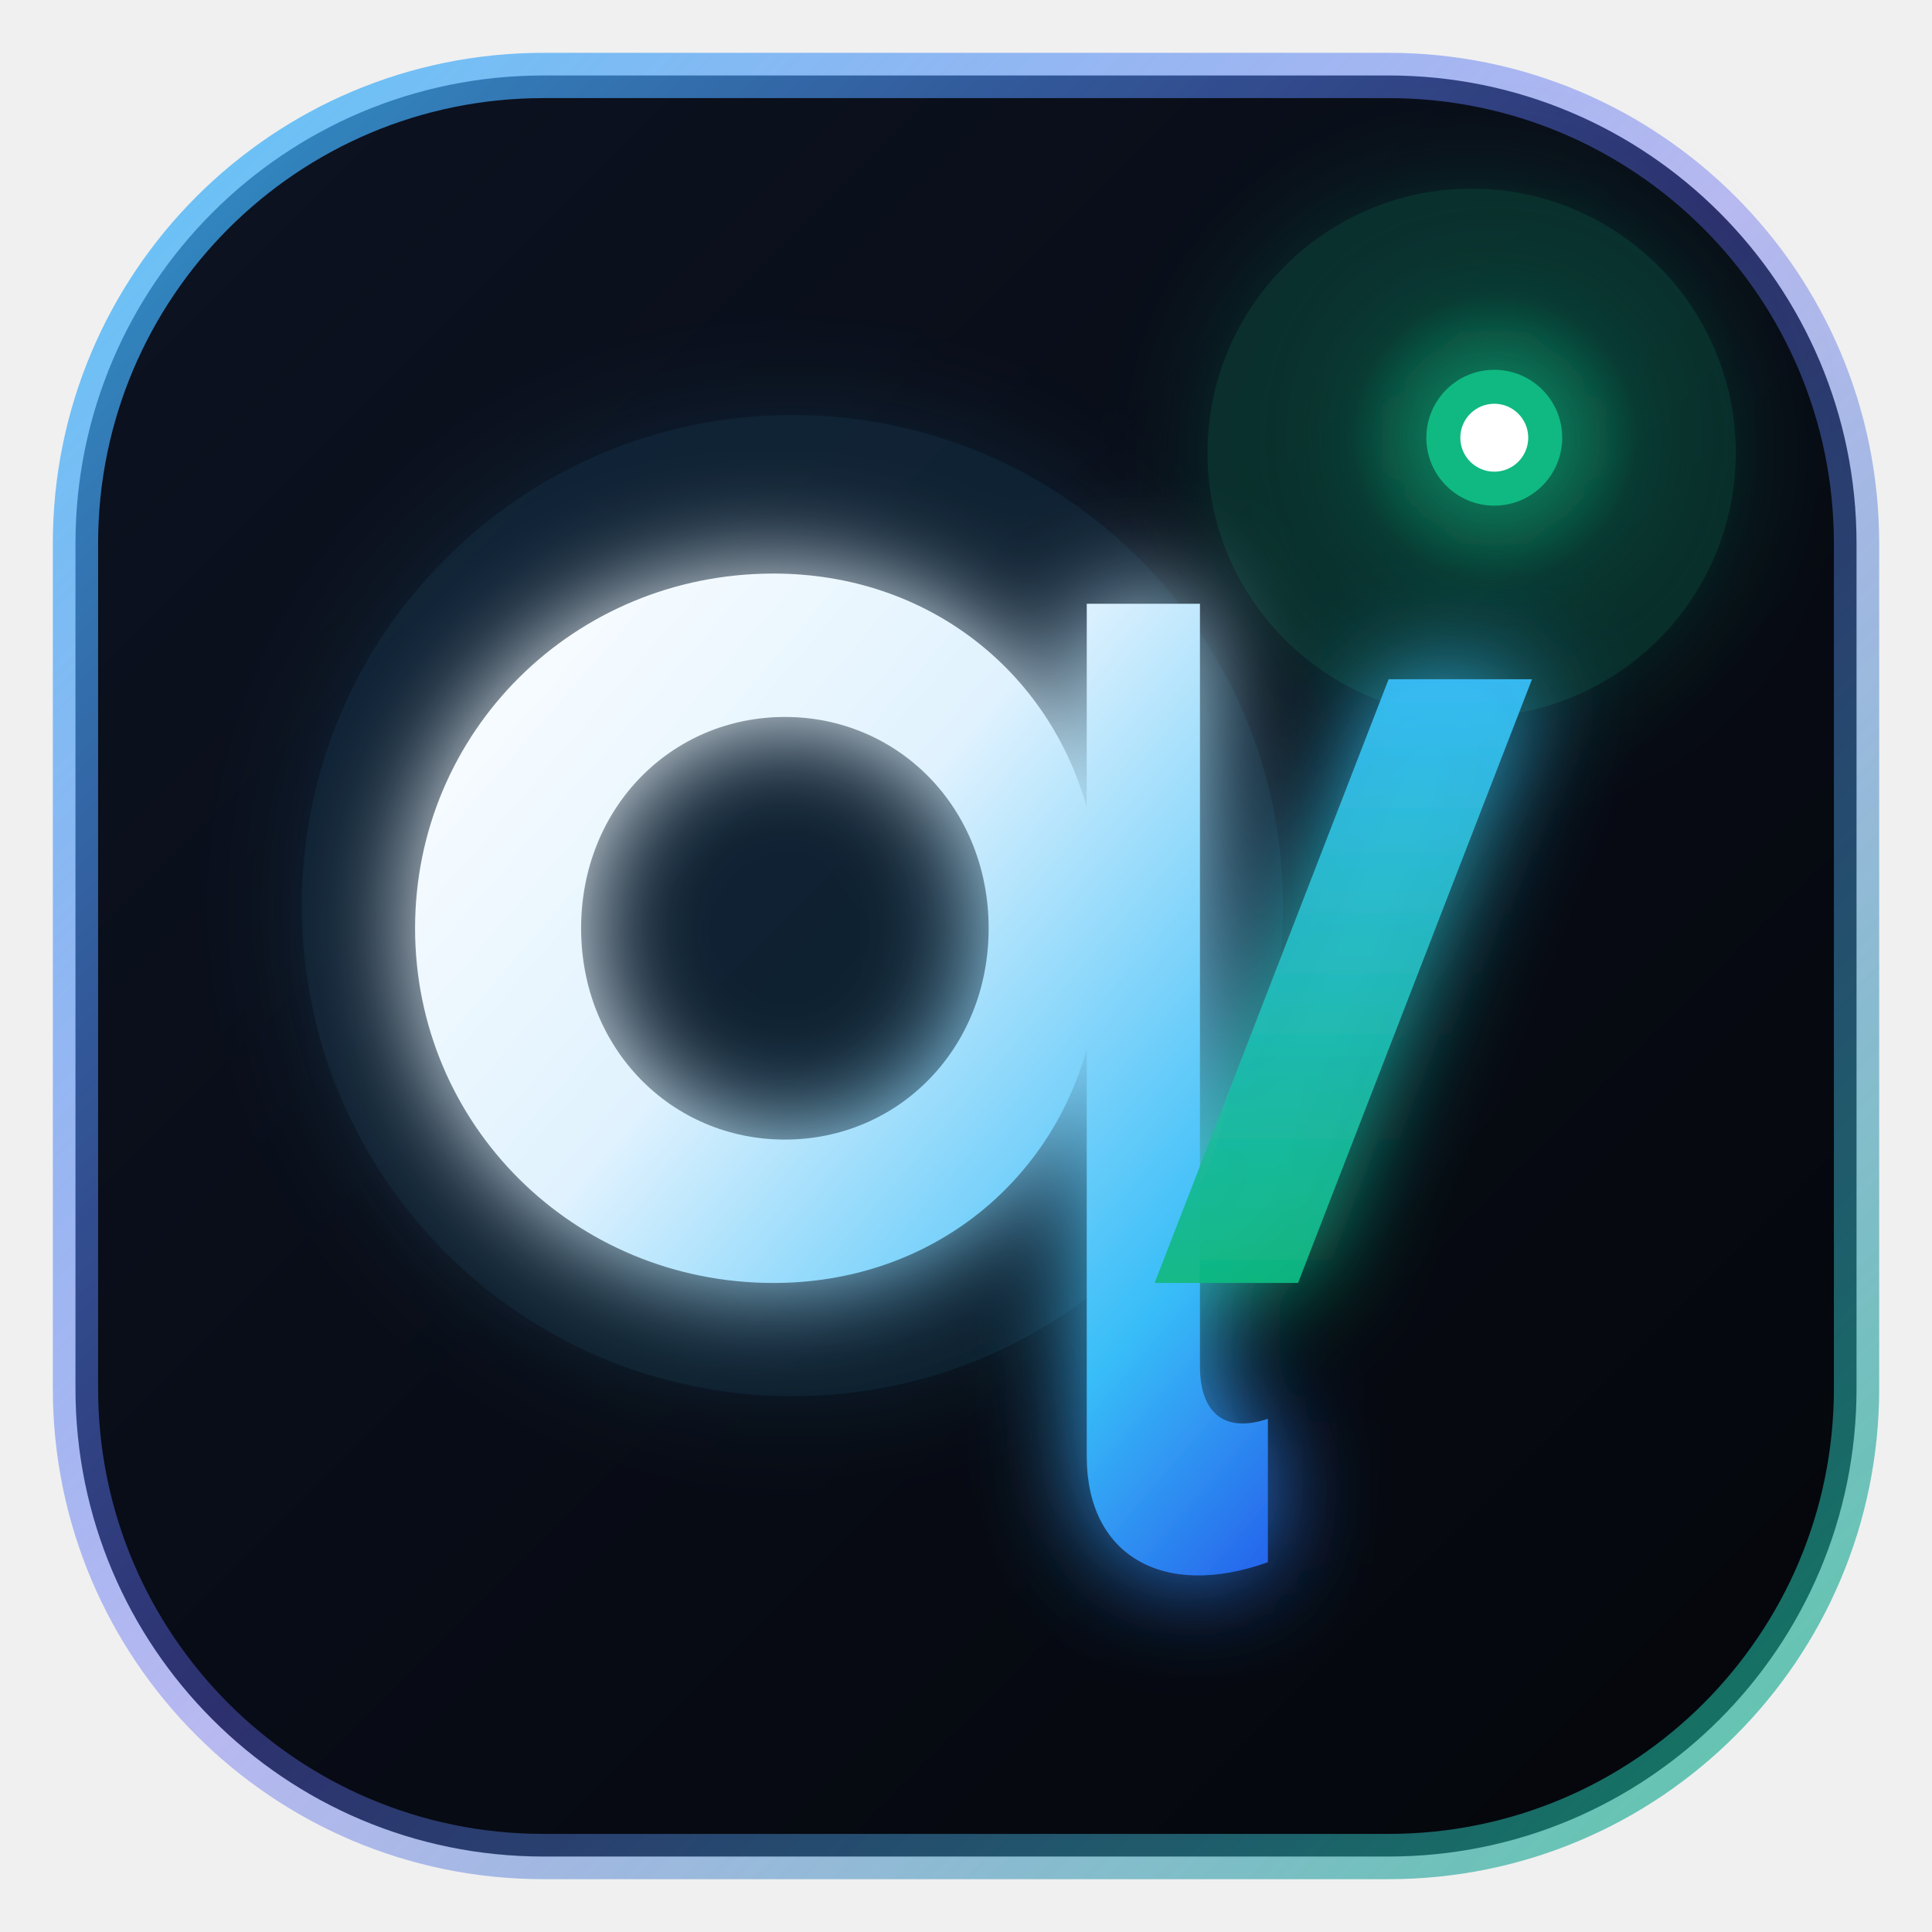
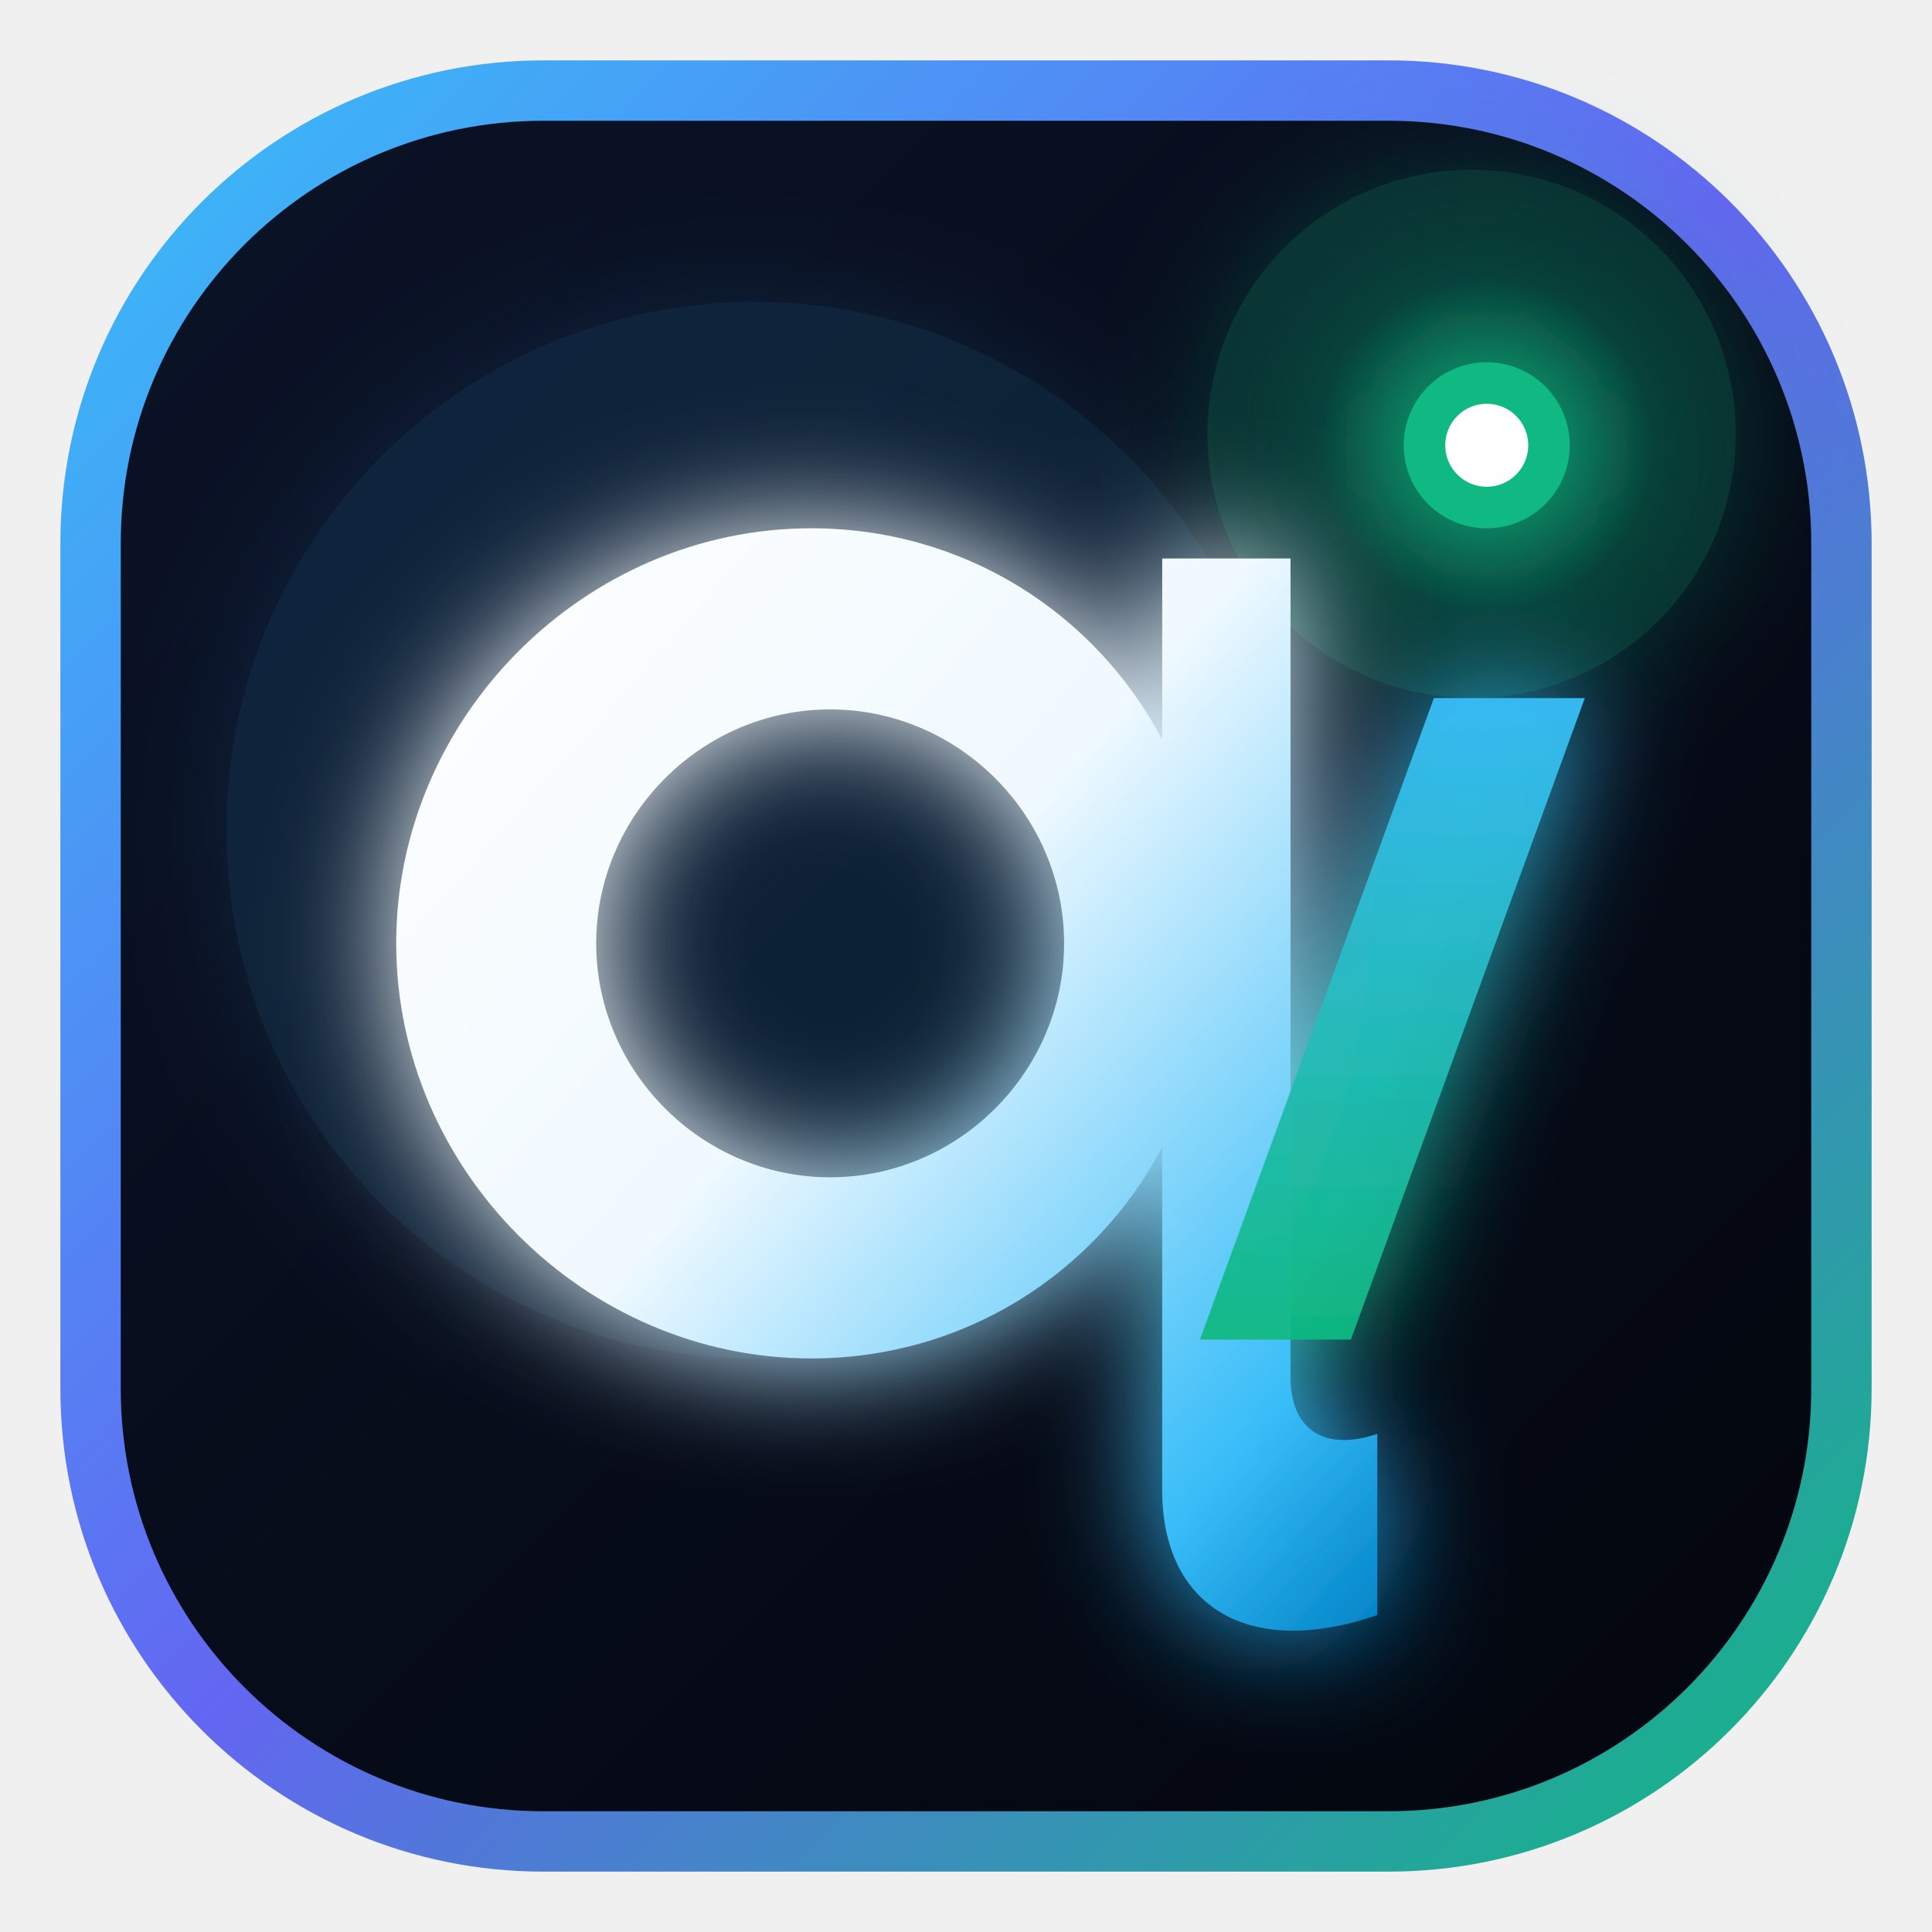
<svg xmlns="http://www.w3.org/2000/svg" viewBox="0 0 512 512" fill="none">
  <defs>
-     <linearGradient id="bg" x1="0%" y1="0%" x2="100%" y2="100%">
-       <stop offset="0%" stop-color="#0d1322" />
-       <stop offset="50%" stop-color="#080c16" />
-       <stop offset="100%" stop-color="#04060a" />
+     <linearGradient id="bgGrad" x1="0%" y1="0%" x2="100%" y2="100%">
+       <stop offset="0%" stop-color="#0b1329" />
+       <stop offset="50%" stop-color="#070c1a" />
+       <stop offset="100%" stop-color="#03060d" />
    </linearGradient>
-     <linearGradient id="borderGlow" x1="0%" y1="0%" x2="100%" y2="100%">
-       <stop offset="0%" stop-color="#38bdf8" stop-opacity="0.8" />
-       <stop offset="50%" stop-color="#6366f1" stop-opacity="0.4" />
-       <stop offset="100%" stop-color="#10b981" stop-opacity="0.7" />
+     <linearGradient id="borderGrad" x1="0%" y1="0%" x2="100%" y2="100%">
+       <stop offset="0%" stop-color="#38bdf8" />
+       <stop offset="50%" stop-color="#6366f1" />
+       <stop offset="100%" stop-color="#10b981" />
    </linearGradient>
-     <linearGradient id="qTextGrad" x1="0%" y1="0%" x2="100%" y2="100%">
+     <linearGradient id="qLetterGrad" x1="0%" y1="0%" x2="100%" y2="100%">
      <stop offset="0%" stop-color="#ffffff" />
-       <stop offset="40%" stop-color="#e0f2fe" />
-       <stop offset="80%" stop-color="#38bdf8" />
-       <stop offset="100%" stop-color="#2563eb" />
+       <stop offset="45%" stop-color="#f0f9ff" />
+       <stop offset="85%" stop-color="#38bdf8" />
+       <stop offset="100%" stop-color="#0284c7" />
    </linearGradient>
-     <radialGradient id="emeraldRadial" cx="50%" cy="50%" r="50%">
-       <stop offset="0%" stop-color="#34d399" />
-       <stop offset="40%" stop-color="#10b981" />
-       <stop offset="100%" stop-color="#059669" stop-opacity="0" />
-     </radialGradient>
    <linearGradient id="slashGrad" x1="0%" y1="0%" x2="0%" y2="100%">
      <stop offset="0%" stop-color="#38bdf8" />
      <stop offset="100%" stop-color="#10b981" />
    </linearGradient>
-     <filter id="softGlow" x="-20%" y="-20%" width="140%" height="140%">
-       <feGaussianBlur stdDeviation="14" result="blur" />
+     <radialGradient id="emeraldRadial" cx="50%" cy="50%" r="50%">
+       <stop offset="0%" stop-color="#34d399" />
+       <stop offset="45%" stop-color="#10b981" />
+       <stop offset="100%" stop-color="#059669" stop-opacity="0" />
+     </radialGradient>
+     <filter id="glowFilter" x="-20%" y="-20%" width="140%" height="140%">
+       <feGaussianBlur stdDeviation="16" result="blur" />
      <feComposite in="SourceGraphic" in2="blur" operator="over" />
    </filter>
-     <filter id="emeraldPulse" x="-80%" y="-80%" width="260%" height="260%">
-       <feGaussianBlur stdDeviation="18" result="blur" />
+     <filter id="dotGlow" x="-80%" y="-80%" width="260%" height="260%">
+       <feGaussianBlur stdDeviation="22" result="blur" />
      <feComposite in="SourceGraphic" in2="blur" operator="over" />
    </filter>
  </defs>
-   <rect x="20" y="20" width="472" height="472" rx="124" fill="url(#bg)" stroke="url(#borderGlow)" stroke-width="12" />
-   <circle cx="210" cy="240" r="130" fill="#38bdf8" opacity="0.12" filter="url(#softGlow)" />
-   <circle cx="390" cy="120" r="70" fill="#10b981" opacity="0.2" filter="url(#softGlow)" />
-   <circle cx="396" cy="116" r="38" fill="url(#emeraldRadial)" opacity="0.5" filter="url(#emeraldPulse)" />
-   <circle cx="396" cy="116" r="18" fill="#10b981" />
-   <circle cx="396" cy="116" r="9" fill="#ffffff" />
-   <g filter="url(#softGlow)">
-     <path d="         M 205 152         C 152 152 110 194 110 246         C 110 298 152 340 205 340         C 246 340 278 314 288 278         L 288 386         C 288 412 308 424 336 414         L 336 376         C 324 380 318 374 318 362         L 318 160         L 288 160         L 288 214         C 278 178 246 152 205 152         Z         M 208 190         C 238 190 262 214 262 246         C 262 278 238 302 208 302         C 178 302 154 278 154 246         C 154 214 178 190 208 190         Z       " fill="url(#qTextGrad)" />
-     <path d="M 368 180 L 406 180 L 344 340 L 306 340 Z" fill="url(#slashGrad)" opacity="0.95" />
+   <rect x="24" y="24" width="464" height="464" rx="120" fill="url(#bgGrad)" stroke="url(#borderGrad)" stroke-width="16" />
+   <circle cx="200" cy="220" r="140" fill="#38bdf8" opacity="0.12" filter="url(#glowFilter)" />
+   <circle cx="390" cy="115" r="70" fill="#10b981" opacity="0.22" filter="url(#glowFilter)" />
+   <circle cx="394" cy="118" r="44" fill="url(#emeraldRadial)" opacity="0.6" filter="url(#dotGlow)" />
+   <circle cx="394" cy="118" r="22" fill="#10b981" />
+   <circle cx="394" cy="118" r="11" fill="#ffffff" />
+   <g filter="url(#glowFilter)">
+     <path d="         M 215 140         C 155 140 105 190 105 250         C 105 310 155 360 215 360         C 255 360 290 338 308 304         L 308 395         C 308 425 330 440 365 428         L 365 380         C 350 385 342 378 342 365         L 342 148         L 308 148         L 308 196         C 290 162 255 140 215 140         Z         M 220 188         C 254 188 282 216 282 250         C 282 284 254 312 220 312         C 186 312 158 284 158 250         C 158 216 186 188 220 188         Z       " fill="url(#qLetterGrad)" />
+     <path d="M 380 185 L 420 185 L 358 355 L 318 355 Z" fill="url(#slashGrad)" opacity="0.95" />
  </g>
</svg>
